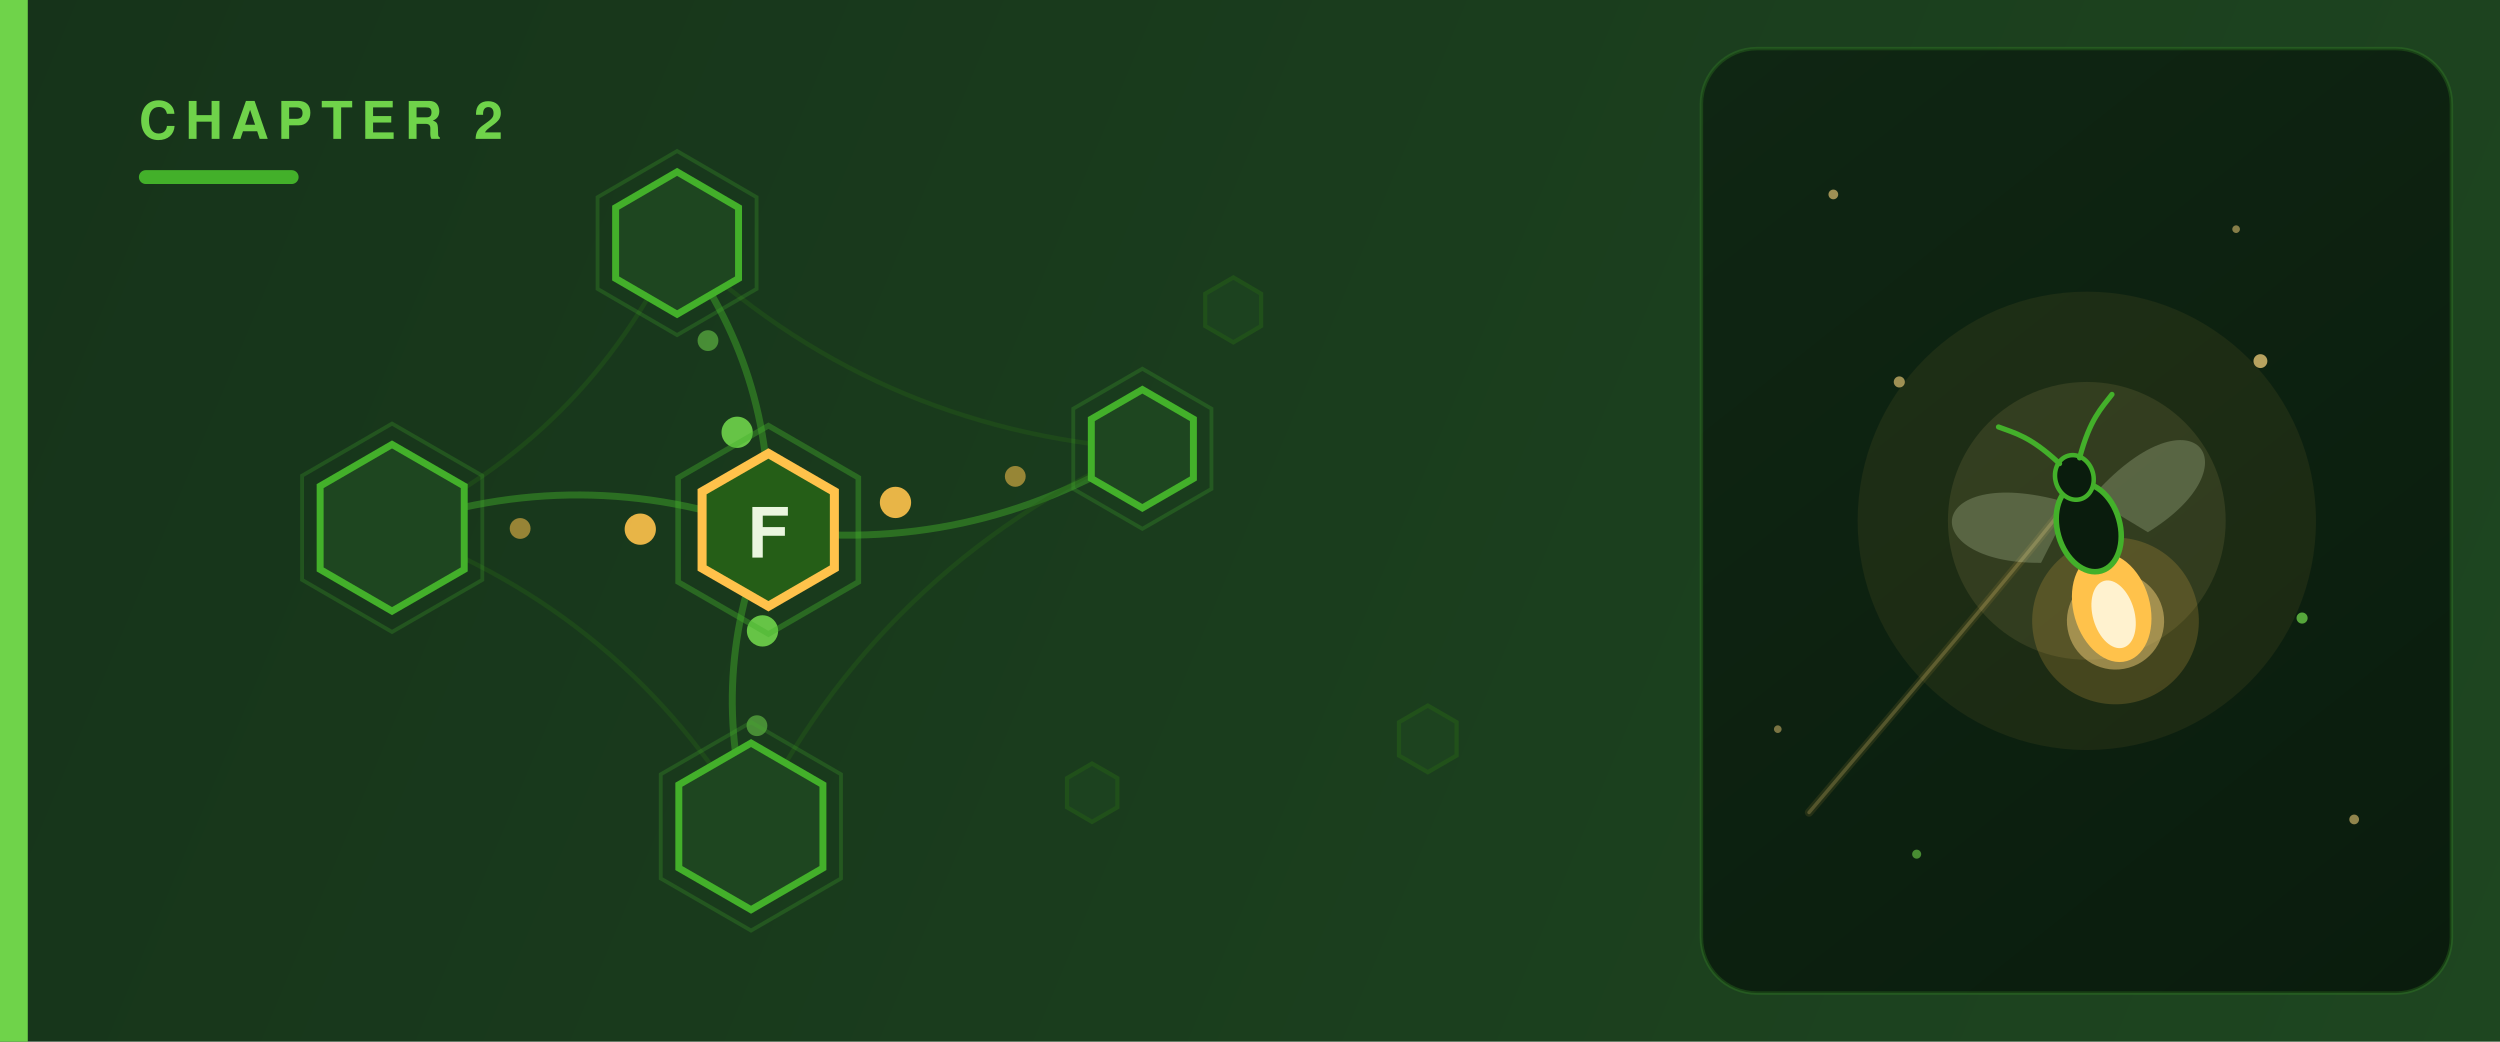
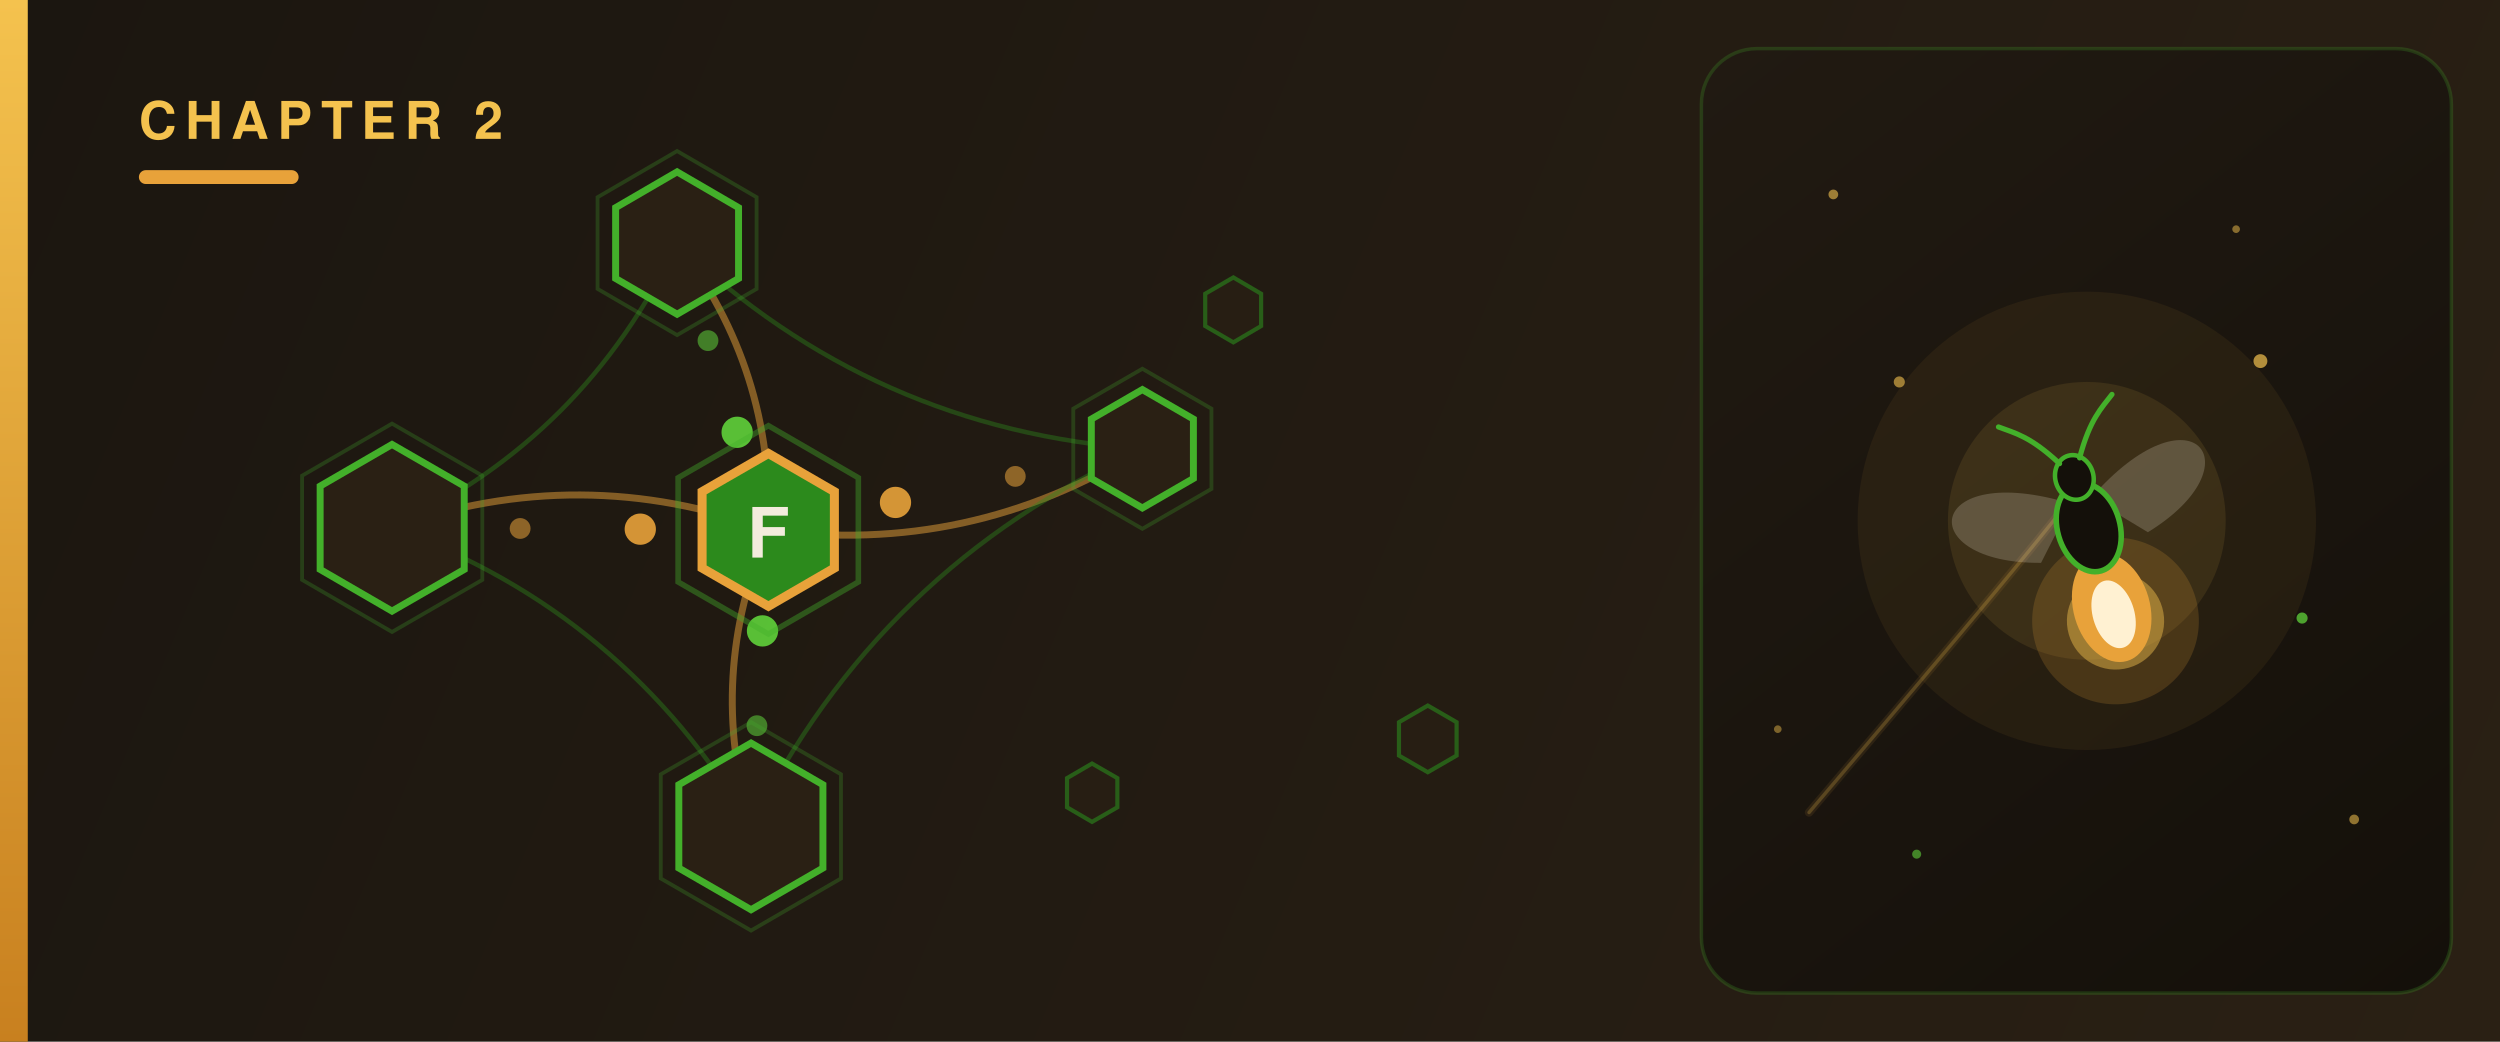
<svg xmlns="http://www.w3.org/2000/svg" viewBox="0 0 720 300" role="img" aria-label="Firefly for Java by Example — opener for chapter 2" font-family="Avenir Next,Avenir,Helvetica Neue,Helvetica,Arial,sans-serif">
  <defs>
    <linearGradient id="fld" x1="0" y1="0" x2="720" y2="300" gradientUnits="userSpaceOnUse">
-       <stop offset="0" stop-color="#16331a" />
-       <stop offset="1" stop-color="#1e4620" />
+       <stop offset="0" stop-color="#1B1610" />
+       <stop offset="1" stop-color="#2A2014" />
    </linearGradient>
    <linearGradient id="pnl" x1="490" y1="14" x2="706" y2="286" gradientUnits="userSpaceOnUse">
-       <stop offset="0" stop-color="#0f2613" />
-       <stop offset="1" stop-color="#0a1c0d" />
+       <stop offset="0" stop-color="#211A12" />
+       <stop offset="1" stop-color="#14100A" />
    </linearGradient>
-     <linearGradient id="grh" x1="0" y1="0" x2="720" y2="0" gradientUnits="userSpaceOnUse">
-       <stop offset="0" stop-color="#6fd34a" />
-       <stop offset="1" stop-color="#43b02a" />
+     <linearGradient id="grh" x1="0" y1="0" x2="0" y2="300" gradientUnits="userSpaceOnUse">
+       <stop offset="0" stop-color="#f4c24e" />
+       <stop offset="1" stop-color="#c8801f" />
    </linearGradient>
  </defs>
  <rect width="720" height="300" fill="url(#fld)" />
  <rect x="0" y="0" width="8" height="300" fill="url(#grh)" />
  <rect x="490" y="14" width="216" height="272" rx="16" fill="url(#pnl)" />
  <rect x="490" y="14" width="216" height="272" rx="16" fill="none" stroke="#43b02a" stroke-width="1" opacity="0.22" />
-   <g fill="#ffd980">
+   <g fill="#f4c24e">
    <circle cx="528" cy="56" r="1.4" opacity="0.6" />
    <circle cx="678" cy="236" r="1.4" opacity="0.55" />
    <circle cx="644" cy="66" r="1.1" opacity="0.5" />
    <circle cx="512" cy="210" r="1.1" opacity="0.45" />
  </g>
-   <circle cx="552" cy="246" r="1.3" fill="#6fd34a" opacity="0.6" />
-   <text x="40" y="40" fill="#6fd34a" font-size="15" font-weight="800" letter-spacing="2.5">CHAPTER 2</text>
-   <rect x="40" y="49" width="46" height="4" rx="2" fill="#43b02a" />
-   <polygon points="363.2,93.9 355.2,98.6 347.1,93.9 347.1,84.6 355.2,79.9 363.2,84.6" fill="#1e4620" stroke="#255e17" stroke-width="1.2" opacity="0.6" />
-   <polygon points="321.8,232.5 314.5,236.7 307.3,232.5 307.3,224.1 314.5,219.9 321.8,224.1" fill="#1e4620" stroke="#255e17" stroke-width="1.2" opacity="0.6" />
-   <polygon points="419.5,217.6 411.2,222.4 402.9,217.6 402.9,208.0 411.2,203.2 419.5,208.0" fill="#1e4620" stroke="#255e17" stroke-width="1.2" opacity="0.6" />
-   <g fill="none" stroke="#43b02a" stroke-width="2" opacity="0.45">
+   <circle cx="552" cy="246" r="1.3" fill="#5fd13a" opacity="0.6" />
+   <text x="40" y="40" fill="#f4c24e" font-size="15" font-weight="800" letter-spacing="2.5">CHAPTER 2</text>
+   <rect x="40" y="49" width="46" height="4" rx="2" fill="#e8a23a" />
+   <polygon points="363.2,93.9 355.2,98.6 347.1,93.9 347.1,84.6 355.2,79.9 363.2,84.6" fill="#2A2014" stroke="#2c8a1c" stroke-width="1.2" opacity="0.6" />
+   <polygon points="321.8,232.5 314.5,236.7 307.3,232.5 307.3,224.1 314.5,219.9 321.8,224.1" fill="#2A2014" stroke="#2c8a1c" stroke-width="1.2" opacity="0.6" />
+   <polygon points="419.5,217.6 411.2,222.4 402.9,217.6 402.9,208.0 411.2,203.2 419.5,208.0" fill="#2A2014" stroke="#2c8a1c" stroke-width="1.2" opacity="0.6" />
+   <g fill="none" stroke="#e8a23a" stroke-width="2" opacity="0.50">
    <path d="M221.3,152.6 Q279.3,160.3 329.0,129.3" />
    <path d="M221.3,152.6 Q203.4,194.4 216.3,238.0" />
    <path d="M221.3,152.6 Q167.2,132.8 112.9,152.0" />
    <path d="M221.3,152.6 Q223.0,106.6 195.0,70.0" />
  </g>
-   <g fill="none" stroke="#255e17" stroke-width="1.3" opacity="0.4">
+   <g fill="none" stroke="#2c8a1c" stroke-width="1.3" opacity="0.4">
    <path d="M329.0,129.3 Q253.1,163.3 216.3,238.0" />
    <path d="M216.3,238.0 Q180.1,176.4 112.9,152.0" />
    <path d="M112.9,152.0 Q168.7,125.8 195.0,70.0" />
    <path d="M195.0,70.0 Q251.3,123.8 329.0,129.3" />
  </g>
-   <circle cx="257.9" cy="144.7" r="4.5" fill="#ffc24b" opacity="0.9" />
-   <circle cx="292.4" cy="137.2" r="3.0" fill="#ffc24b" opacity="0.55" />
-   <circle cx="219.6" cy="181.7" r="4.5" fill="#6fd34a" opacity="0.9" />
-   <circle cx="218.0" cy="209.0" r="3.0" fill="#6fd34a" opacity="0.55" />
-   <circle cx="184.4" cy="152.4" r="4.5" fill="#ffc24b" opacity="0.9" />
-   <circle cx="149.8" cy="152.2" r="3.0" fill="#ffc24b" opacity="0.55" />
-   <circle cx="212.3" cy="124.5" r="4.5" fill="#6fd34a" opacity="0.9" />
-   <circle cx="203.9" cy="98.1" r="3.0" fill="#6fd34a" opacity="0.55" />
+   <circle cx="257.9" cy="144.7" r="4.5" fill="#e8a23a" opacity="0.9" />
+   <circle cx="292.4" cy="137.2" r="3.0" fill="#e8a23a" opacity="0.55" />
+   <circle cx="219.6" cy="181.7" r="4.5" fill="#5fd13a" opacity="0.9" />
+   <circle cx="218.0" cy="209.0" r="3.0" fill="#5fd13a" opacity="0.55" />
+   <circle cx="184.4" cy="152.4" r="4.5" fill="#e8a23a" opacity="0.9" />
+   <circle cx="149.8" cy="152.2" r="3.0" fill="#e8a23a" opacity="0.55" />
+   <circle cx="212.3" cy="124.5" r="4.5" fill="#5fd13a" opacity="0.9" />
+   <circle cx="203.9" cy="98.1" r="3.0" fill="#5fd13a" opacity="0.55" />
  <polygon points="348.9,140.8 329.0,152.3 309.1,140.8 309.1,117.7 329.0,106.2 348.9,117.7" fill="none" stroke="#43b02a" stroke-width="1.1" opacity="0.25" />
-   <polygon points="343.7,137.8 329.0,146.3 314.3,137.8 314.3,120.7 329.0,112.2 343.7,120.7" fill="#1e4620" stroke="#43b02a" stroke-width="2.0" />
+   <polygon points="343.7,137.8 329.0,146.3 314.3,137.8 314.3,120.7 329.0,112.2 343.7,120.7" fill="#2A2014" stroke="#43b02a" stroke-width="2.0" />
  <polygon points="242.2,253.0 216.3,268.0 190.3,253.0 190.3,223.0 216.3,208.0 242.2,223.0" fill="none" stroke="#43b02a" stroke-width="1.1" opacity="0.25" />
-   <polygon points="237.0,250.0 216.3,262.0 195.5,250.0 195.5,226.0 216.3,214.0 237.0,226.0" fill="#1e4620" stroke="#43b02a" stroke-width="2.0" />
+   <polygon points="237.0,250.0 216.3,262.0 195.5,250.0 195.5,226.0 216.3,214.0 237.0,226.0" fill="#2A2014" stroke="#43b02a" stroke-width="2.0" />
  <polygon points="138.9,167.0 112.9,182.0 87.0,167.0 87.0,137.0 112.9,122.0 138.9,137.0" fill="none" stroke="#43b02a" stroke-width="1.1" opacity="0.25" />
-   <polygon points="133.7,164.0 112.9,176.0 92.2,164.0 92.2,140.0 112.9,128.0 133.7,140.0" fill="#1e4620" stroke="#43b02a" stroke-width="2.0" />
+   <polygon points="133.7,164.0 112.9,176.0 92.2,164.0 92.2,140.0 112.9,128.0 133.7,140.0" fill="#2A2014" stroke="#43b02a" stroke-width="2.0" />
  <polygon points="217.9,83.2 195.0,96.5 172.1,83.2 172.1,56.8 195.0,43.5 217.9,56.8" fill="none" stroke="#43b02a" stroke-width="1.1" opacity="0.25" />
-   <polygon points="212.7,80.2 195.0,90.5 177.3,80.2 177.3,59.8 195.0,49.5 212.7,59.8" fill="#1e4620" stroke="#43b02a" stroke-width="2.0" />
+   <polygon points="212.7,80.2 195.0,90.5 177.3,80.2 177.3,59.8 195.0,49.5 212.7,59.8" fill="#2A2014" stroke="#43b02a" stroke-width="2.0" />
  <polygon points="247.2,167.6 221.3,182.6 195.3,167.6 195.3,137.6 221.3,122.6 247.2,137.6" fill="none" stroke="#43b02a" stroke-width="1.6" opacity="0.4" />
-   <polygon points="240.3,163.6 221.3,174.6 202.2,163.6 202.2,141.6 221.3,130.6 240.3,141.6" fill="#255e17" stroke="#ffc24b" stroke-width="2.6" />
-   <text x="221.3" y="153.6" text-anchor="middle" dominant-baseline="middle" fill="#eaf6df" font-size="20" font-weight="800" letter-spacing="-1">F</text>
+   <polygon points="240.3,163.6 221.3,174.6 202.2,163.6 202.2,141.6 221.3,130.6 240.3,141.6" fill="#2c8a1c" stroke="#e8a23a" stroke-width="2.6" />
+   <text x="221.3" y="153.6" text-anchor="middle" dominant-baseline="middle" fill="#f3ecdd" font-size="20" font-weight="800" letter-spacing="-1">F</text>
  <g transform="translate(601,150)">
-     <circle r="66" fill="#ffc24b" opacity="0.07" />
-     <circle r="40" fill="#ffd980" opacity="0.10" />
-     <path d="M-80,84 C-46,44 -24,18 -8,-2" fill="none" stroke="#ffc24b" stroke-width="2.4" opacity="0.10" stroke-linecap="round" />
-     <path d="M-80,84 C-46,44 -24,18 -8,-2" fill="none" stroke="#ffd980" stroke-width="1" opacity="0.22" stroke-linecap="round" />
+     <circle r="66" fill="#e8a23a" opacity="0.07" />
+     <circle r="40" fill="#f4c24e" opacity="0.10" />
+     <path d="M-80,84 C-46,44 -24,18 -8,-2" fill="none" stroke="#e8a23a" stroke-width="2.4" opacity="0.10" stroke-linecap="round" />
+     <path d="M-80,84 C-46,44 -24,18 -8,-2" fill="none" stroke="#f4c24e" stroke-width="1" opacity="0.22" stroke-linecap="round" />
    <g transform="rotate(-16)">
-       <circle cx="0" cy="30" r="24" fill="#ffc24b" opacity="0.18" />
-       <circle cx="0" cy="30" r="14" fill="#ffd980" opacity="0.45" />
-       <path d="M-3,-6 C-40,-30 -52,-2 -16,8 Z" fill="#ddf0c4" opacity="0.22" />
-       <path d="M3,-6 C40,-30 52,-2 16,8 Z" fill="#ddf0c4" opacity="0.22" />
-       <ellipse cx="0" cy="26" rx="11" ry="16" fill="#ffc24b" />
-       <ellipse cx="0" cy="28" rx="6" ry="10" fill="#fff2cf" />
-       <ellipse cx="0" cy="2" rx="9" ry="13" fill="#0a1c0d" stroke="#43b02a" stroke-width="1.6" />
-       <ellipse cx="0" cy="-13" rx="5.5" ry="6.5" fill="#0a1c0d" stroke="#43b02a" stroke-width="1.3" />
+       <circle cx="0" cy="30" r="24" fill="#e8a23a" opacity="0.18" />
+       <circle cx="0" cy="30" r="14" fill="#f4c24e" opacity="0.45" />
+       <path d="M-3,-6 C-40,-30 -52,-2 -16,8 Z" fill="#f3ecdd" opacity="0.20" />
+       <path d="M3,-6 C40,-30 52,-2 16,8 Z" fill="#f3ecdd" opacity="0.20" />
+       <ellipse cx="0" cy="26" rx="11" ry="16" fill="#e8a23a" />
+       <ellipse cx="0" cy="28" rx="6" ry="10" fill="#fff1d2" />
+       <ellipse cx="0" cy="2" rx="9" ry="13" fill="#14100A" stroke="#43b02a" stroke-width="1.6" />
+       <ellipse cx="0" cy="-13" rx="5.5" ry="6.5" fill="#14100A" stroke="#43b02a" stroke-width="1.3" />
      <path d="M-3,-18 C-9,-28 -13,-30 -17,-33" fill="none" stroke="#43b02a" stroke-width="1.5" stroke-linecap="round" />
      <path d="M3,-18 C9,-28 13,-30 17,-33" fill="none" stroke="#43b02a" stroke-width="1.5" stroke-linecap="round" />
    </g>
-     <circle cx="50" cy="-46" r="2" fill="#ffd980" opacity="0.7" />
-     <circle cx="62" cy="28" r="1.6" fill="#6fd34a" opacity="0.75" />
-     <circle cx="-54" cy="-40" r="1.6" fill="#ffd980" opacity="0.6" />
+     <circle cx="50" cy="-46" r="2" fill="#f4c24e" opacity="0.7" />
+     <circle cx="62" cy="28" r="1.6" fill="#5fd13a" opacity="0.75" />
+     <circle cx="-54" cy="-40" r="1.6" fill="#f4c24e" opacity="0.6" />
  </g>
</svg>
